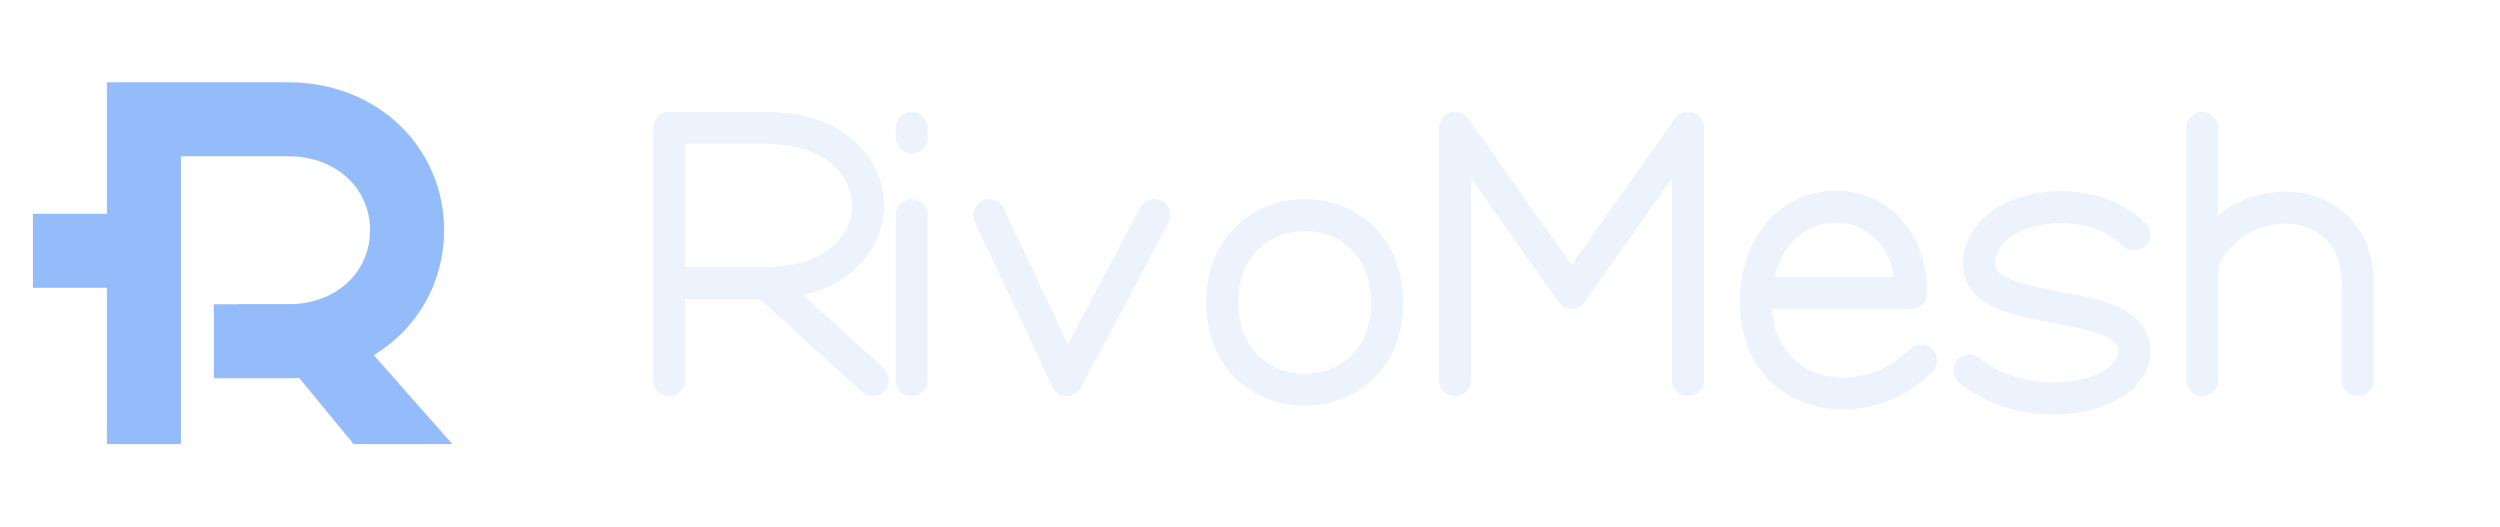
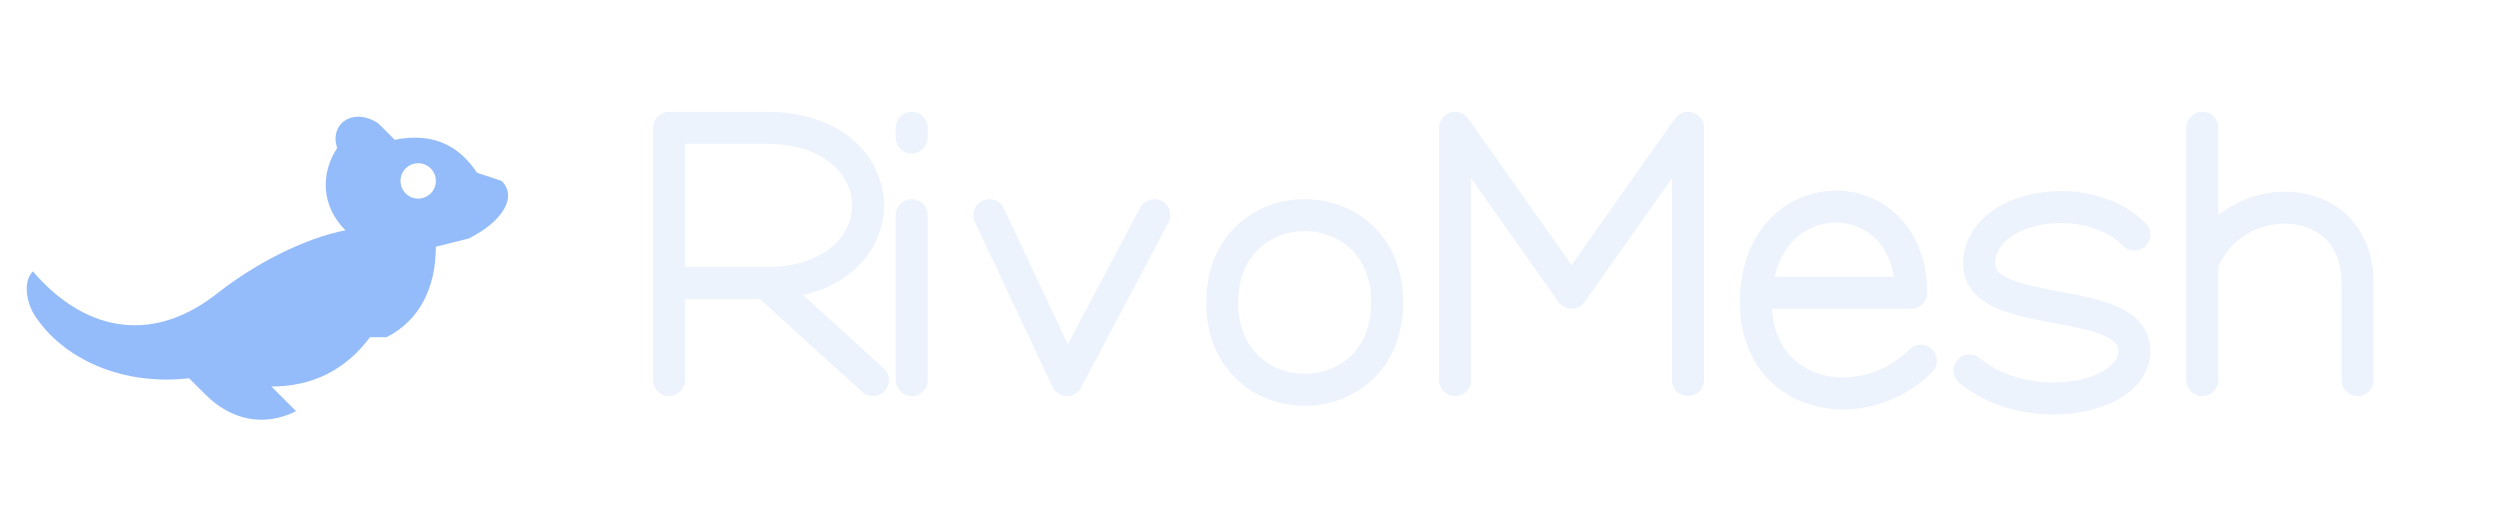
<svg xmlns="http://www.w3.org/2000/svg" viewBox="0 0 304 64">
  <g color="#94bcfa" fill="currentColor">
-     <path d="M13 10h22c11 0 19 8 19 18S46 46 35 46H26v-9h9c6 0 10-4 10-9s-4-9-10-9H22v35h-9V35H4v-9h9V10Z" />
-     <path d="M29 37h11l15 17H43L29 37Z" />
+     <path fill-rule="evenodd" d="M4 33C10 40 18 42 26 36C31 32 37 29 42 28C39 25 39 21 41 18C40 15 43 13 46 15L48 17C53 16 56 18 58 21L61 22C63 24 61 27 57 29L53 30C53 35 51 39 47 41L45 41C42 45 38 47 33 47L36 50C32 52 28 51 25 48L23 46C14 47 7 43 4 38C3 36 3 34 4 33ZM53 22A2.15 2.15 0 1 0 48.7 22A2.15 2.15 0 1 0 53 22Z" />
  </g>
  <g transform="translate(79 12) scale(1.18)">
    <g fill="none" stroke="#edf3fc" stroke-width="3.3" stroke-linecap="round" stroke-linejoin="round">
      <path transform="translate(0 0)" d="M2 29V3h10c14 0 14 16 0 16H2m10 0 11 10" />
      <path transform="translate(23 0)" d="M4 12v17M4 3v1" />
      <path transform="translate(33 0)" d="m2 12 8 17 9-17" />
      <path transform="translate(56 0)" d="M20 21c0 12-17 12-17 0s17-12 17 0Z" />
      <path transform="translate(80 0)" d="M3 29V3l12 17L27 3v26" />
      <path transform="translate(111 0)" d="M3 20h16c0-12-16-12-16 1 0 10 11 12 17 6" />
      <path transform="translate(134 0)" d="M19 14c-5-5-16-3-16 3s16 3 16 9c0 5-11 7-17 2" />
      <path transform="translate(157 0)" d="M3 3v26m0-12c3-8 16-8 16 2v10" />
    </g>
  </g>
</svg>
